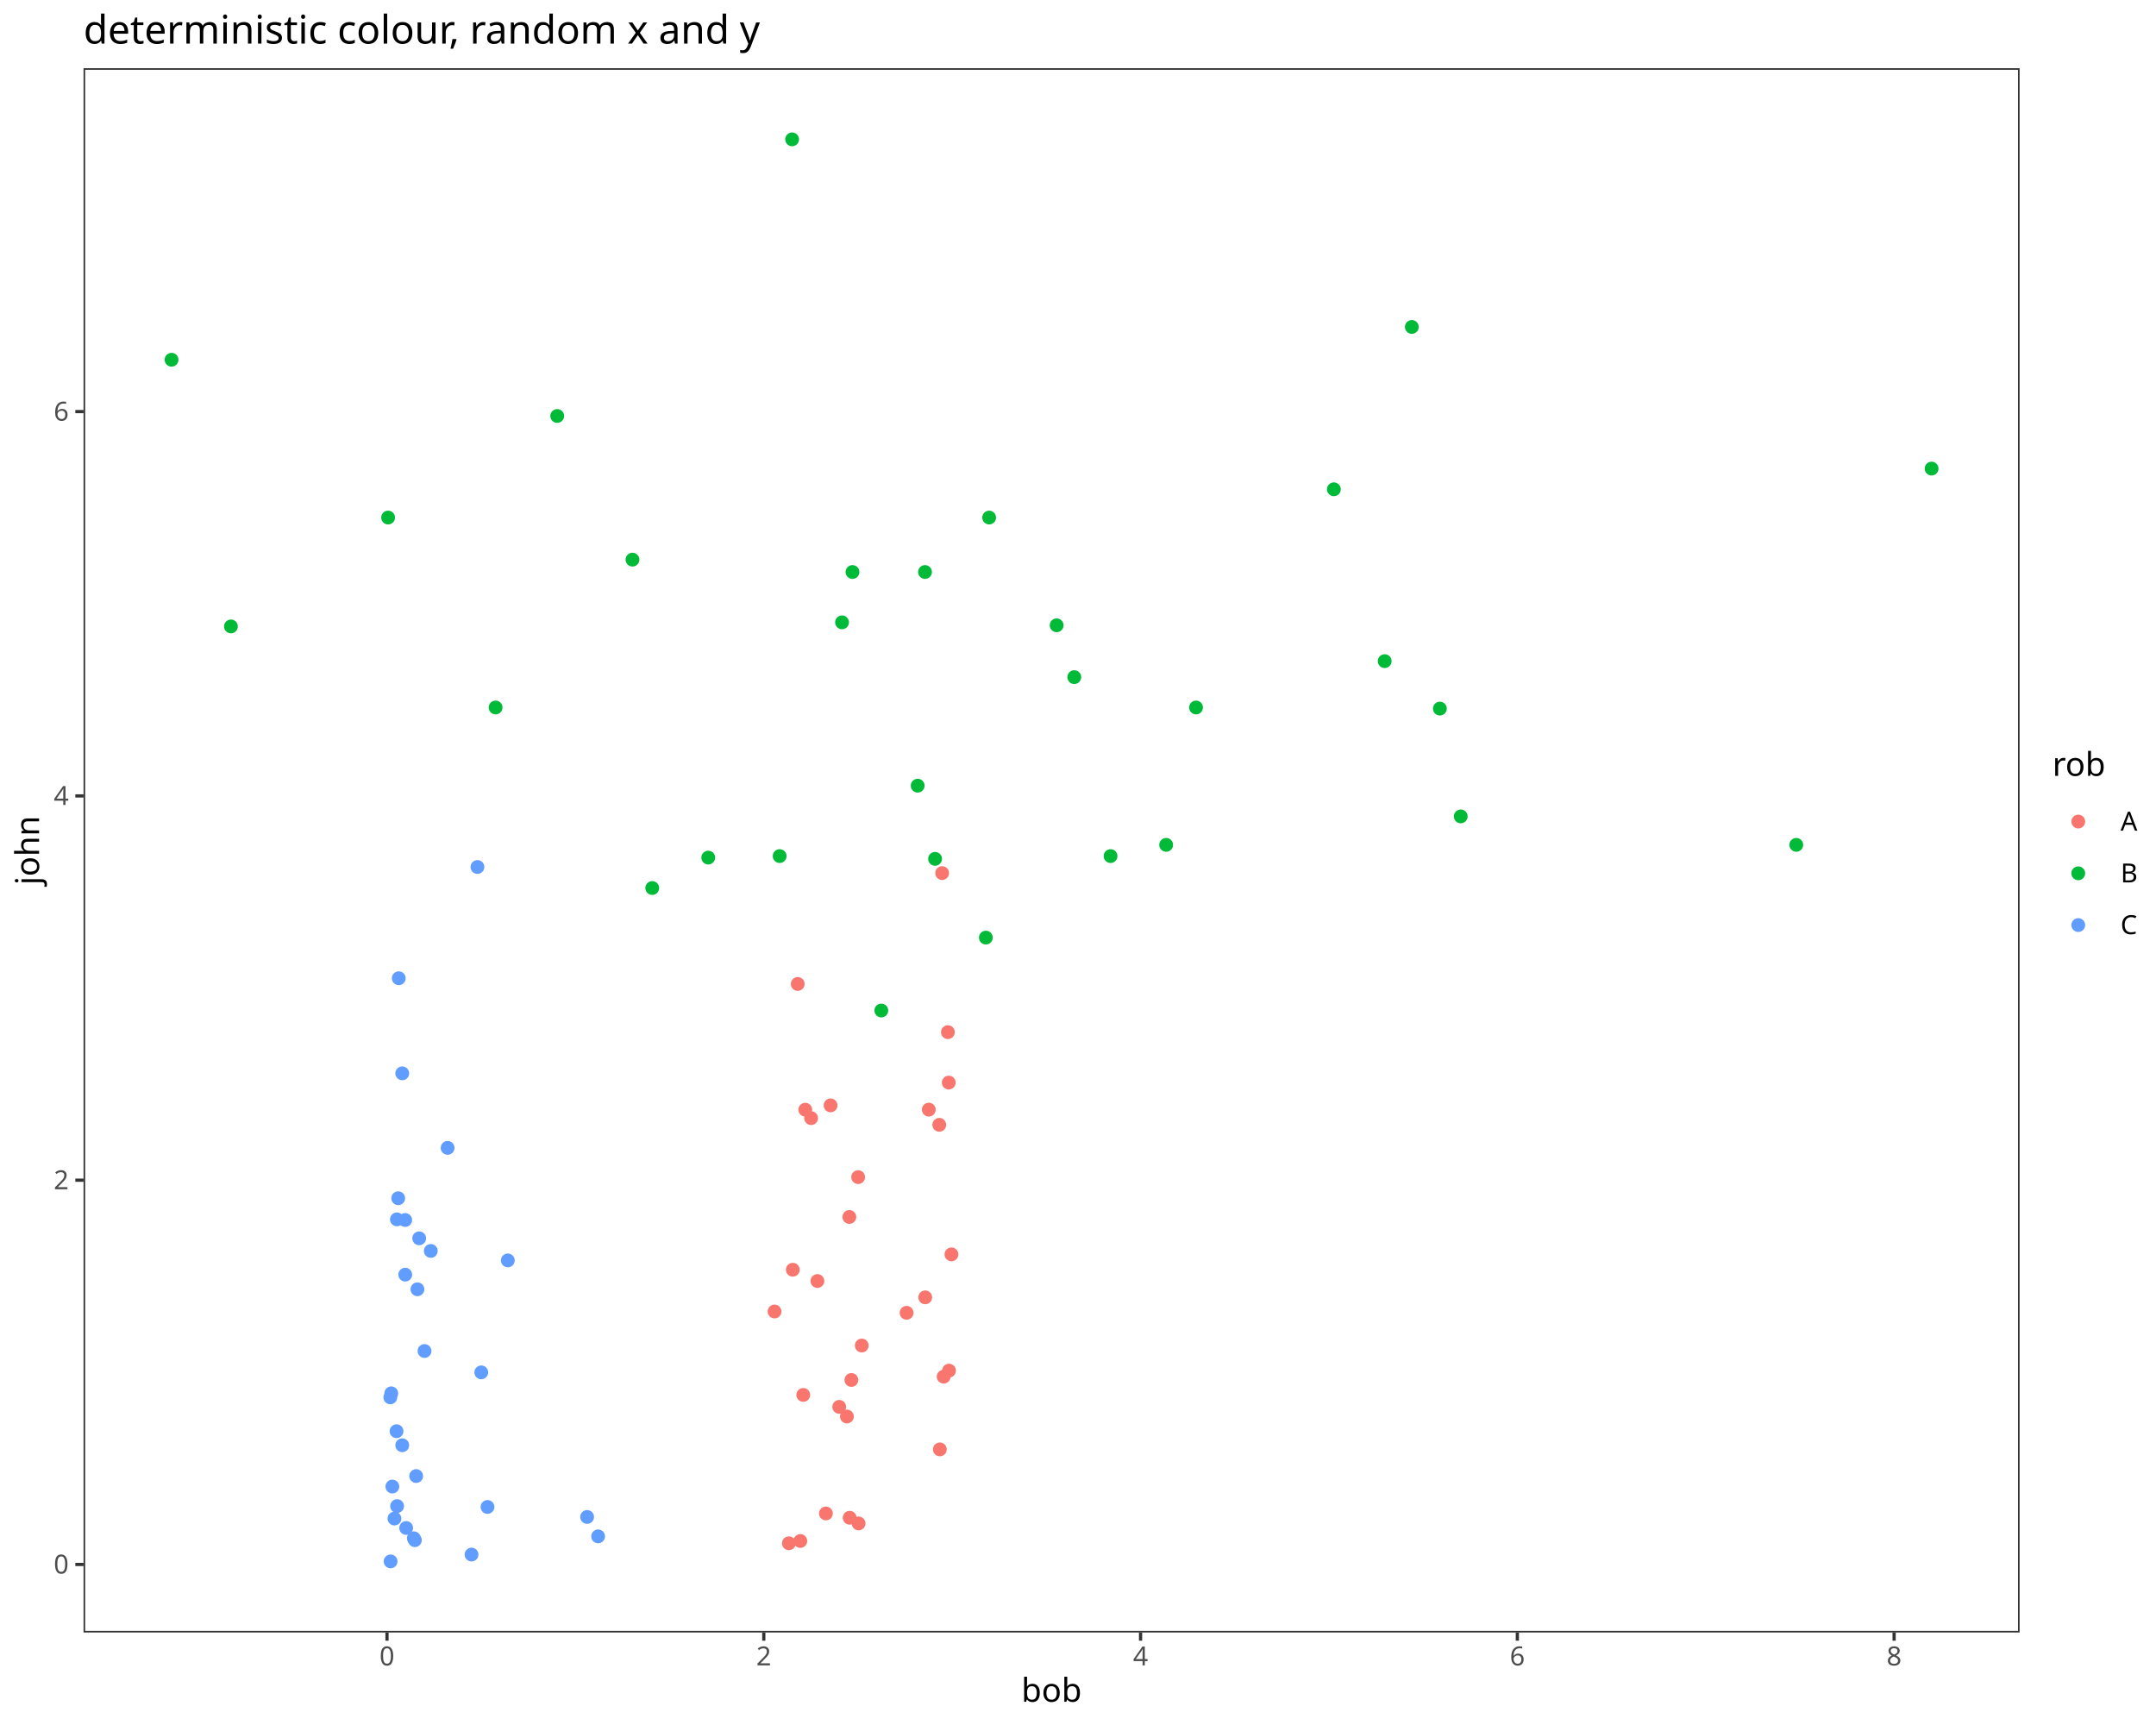
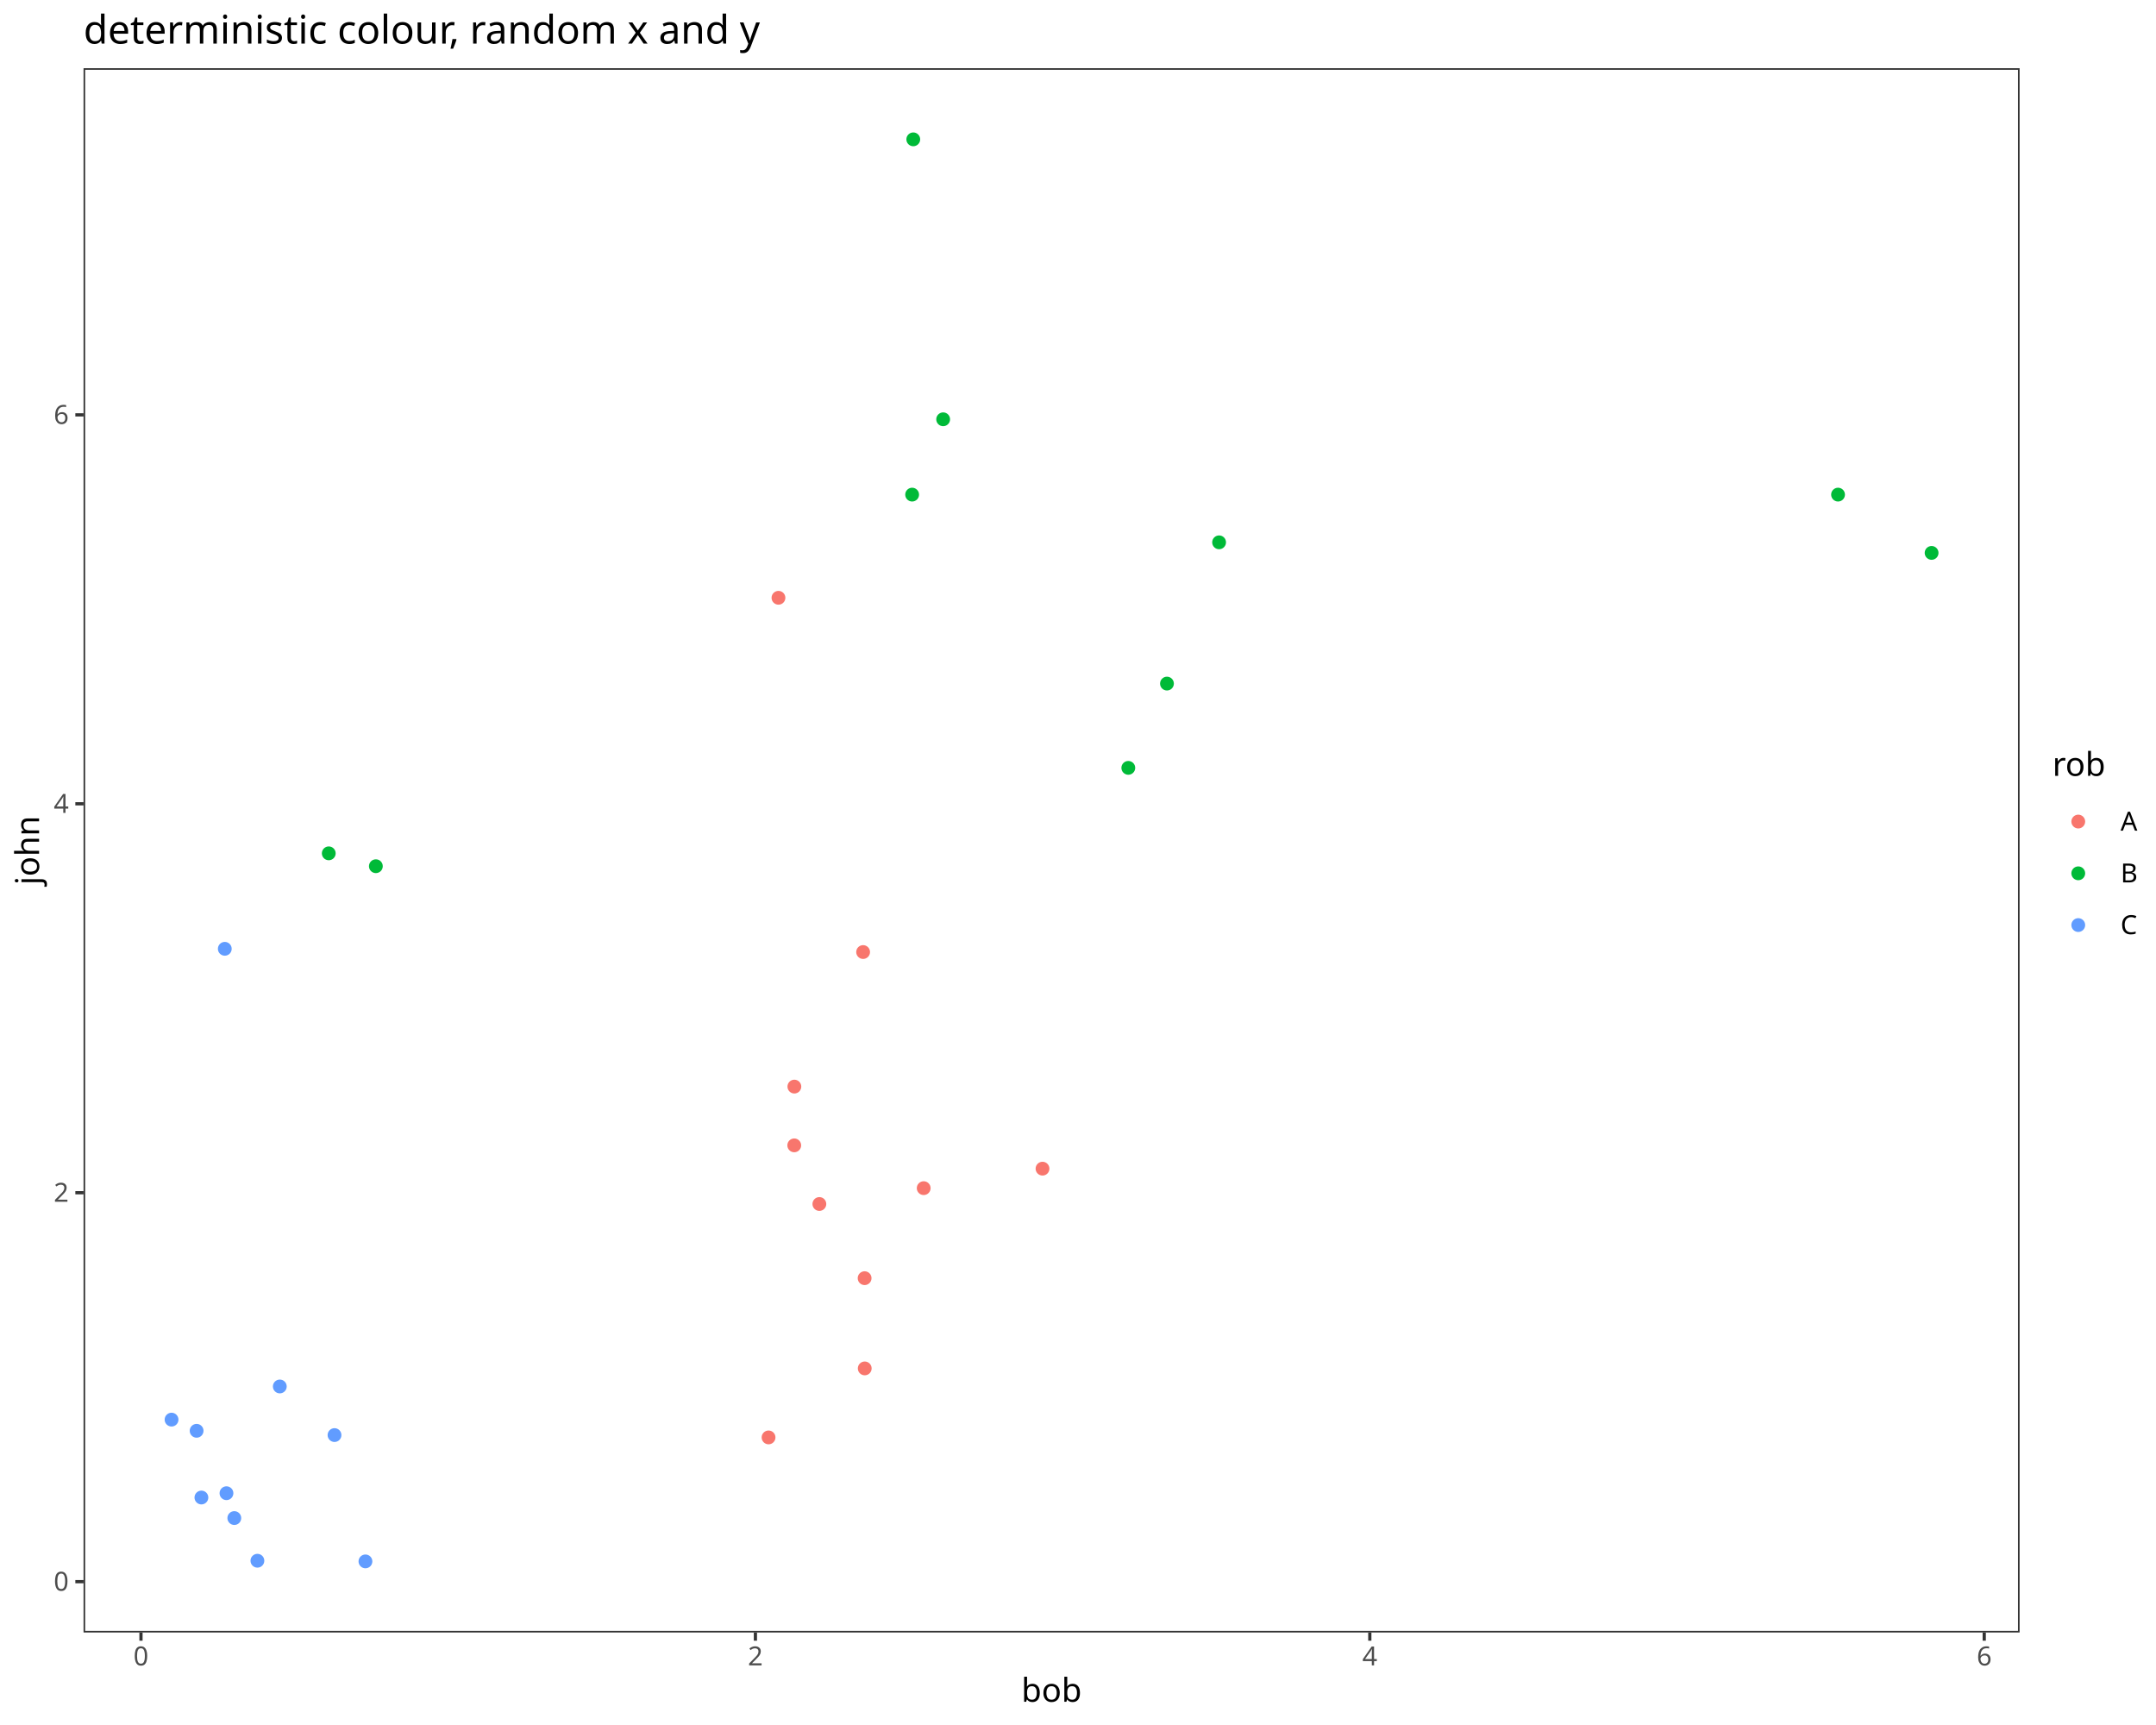
<svg xmlns="http://www.w3.org/2000/svg" class="svglite" data-engine-version="2.0" width="720.00pt" height="576.00pt" viewBox="0 0 720.00 576.00">
  <defs>
    <style type="text/css">
    .svglite line, .svglite polyline, .svglite polygon, .svglite path, .svglite rect, .svglite circle {
      fill: none;
      stroke: #000000;
      stroke-linecap: round;
      stroke-linejoin: round;
      stroke-miterlimit: 10.00;
    }
  </style>
  </defs>
  <rect width="100%" height="100%" style="stroke: none; fill: #FFFFFF;" />
  <defs>
    <clipPath id="cpMC4wMHw3MjAuMDB8MC4wMHw1NzYuMDA=">
      <rect x="0.00" y="0.00" width="720.00" height="576.00" />
    </clipPath>
  </defs>
  <g clip-path="url(#cpMC4wMHw3MjAuMDB8MC4wMHw1NzYuMDA=)">
    <rect x="-0" y="0.00" width="720.00" height="576.00" style="stroke-width: 1.07; stroke: #FFFFFF; fill: #FFFFFF;" />
  </g>
  <defs>
    <clipPath id="cpMjcuOTB8Njc0LjQ1fDIyLjc4fDU0NS4xMQ==">
      <rect x="27.90" y="22.78" width="646.55" height="522.33" />
    </clipPath>
  </defs>
  <g clip-path="url(#cpMjcuOTB8Njc0LjQ1fDIyLjc4fDU0NS4xMQ==)">
    <rect x="27.90" y="22.78" width="646.55" height="522.33" style="stroke-width: 1.07; stroke: none; fill: #FFFFFF;" />
-     <circle cx="287.78" cy="449.29" r="1.95" style="stroke-width: 0.71; stroke: #F8766D; fill: #F8766D;" />
-     <circle cx="316.93" cy="457.67" r="1.95" style="stroke-width: 0.71; stroke: #F8766D; fill: #F8766D;" />
-     <circle cx="313.86" cy="483.97" r="1.95" style="stroke-width: 0.71; stroke: #F8766D; fill: #F8766D;" />
-     <circle cx="283.64" cy="406.36" r="1.95" style="stroke-width: 0.71; stroke: #F8766D; fill: #F8766D;" />
-     <circle cx="266.40" cy="328.56" r="1.95" style="stroke-width: 0.71; stroke: #F8766D; fill: #F8766D;" />
-     <circle cx="283.75" cy="506.80" r="1.95" style="stroke-width: 0.71; stroke: #F8766D; fill: #F8766D;" />
-     <circle cx="277.37" cy="369.10" r="1.95" style="stroke-width: 0.71; stroke: #F8766D; fill: #F8766D;" />
-     <circle cx="316.84" cy="361.49" r="1.95" style="stroke-width: 0.71; stroke: #F8766D; fill: #F8766D;" />
-     <circle cx="268.25" cy="465.78" r="1.95" style="stroke-width: 0.71; stroke: #F8766D; fill: #F8766D;" />
-     <circle cx="314.63" cy="291.54" r="1.95" style="stroke-width: 0.71; stroke: #F8766D; fill: #F8766D;" />
-     <circle cx="275.81" cy="505.36" r="1.95" style="stroke-width: 0.71; stroke: #F8766D; fill: #F8766D;" />
-     <circle cx="264.76" cy="423.98" r="1.95" style="stroke-width: 0.71; stroke: #F8766D; fill: #F8766D;" />
-     <circle cx="286.73" cy="508.69" r="1.95" style="stroke-width: 0.71; stroke: #F8766D; fill: #F8766D;" />
-     <circle cx="263.45" cy="515.32" r="1.95" style="stroke-width: 0.71; stroke: #F8766D; fill: #F8766D;" />
-     <circle cx="302.76" cy="438.36" r="1.95" style="stroke-width: 0.71; stroke: #F8766D; fill: #F8766D;" />
-     <circle cx="280.26" cy="469.77" r="1.95" style="stroke-width: 0.71; stroke: #F8766D; fill: #F8766D;" />
-     <circle cx="316.55" cy="344.65" r="1.95" style="stroke-width: 0.71; stroke: #F8766D; fill: #F8766D;" />
-     <circle cx="317.74" cy="418.85" r="1.95" style="stroke-width: 0.71; stroke: #F8766D; fill: #F8766D;" />
-     <circle cx="308.98" cy="433.20" r="1.95" style="stroke-width: 0.71; stroke: #F8766D; fill: #F8766D;" />
-     <circle cx="267.27" cy="514.56" r="1.95" style="stroke-width: 0.71; stroke: #F8766D; fill: #F8766D;" />
-     <circle cx="313.67" cy="375.59" r="1.95" style="stroke-width: 0.71; stroke: #F8766D; fill: #F8766D;" />
-     <circle cx="315.14" cy="459.68" r="1.95" style="stroke-width: 0.71; stroke: #F8766D; fill: #F8766D;" />
-     <circle cx="270.87" cy="373.36" r="1.95" style="stroke-width: 0.71; stroke: #F8766D; fill: #F8766D;" />
-     <circle cx="286.58" cy="393.06" r="1.95" style="stroke-width: 0.71; stroke: #F8766D; fill: #F8766D;" />
-     <circle cx="268.92" cy="370.54" r="1.95" style="stroke-width: 0.71; stroke: #F8766D; fill: #F8766D;" />
-     <circle cx="272.97" cy="427.75" r="1.95" style="stroke-width: 0.71; stroke: #F8766D; fill: #F8766D;" />
-     <circle cx="258.66" cy="437.92" r="1.95" style="stroke-width: 0.71; stroke: #F8766D; fill: #F8766D;" />
-     <circle cx="282.83" cy="472.99" r="1.95" style="stroke-width: 0.71; stroke: #F8766D; fill: #F8766D;" />
-     <circle cx="310.17" cy="370.52" r="1.95" style="stroke-width: 0.71; stroke: #F8766D; fill: #F8766D;" />
-     <circle cx="284.32" cy="460.79" r="1.95" style="stroke-width: 0.71; stroke: #F8766D; fill: #F8766D;" />
-     <circle cx="352.87" cy="208.79" r="1.95" style="stroke-width: 0.71; stroke: #00BA38; fill: #00BA38;" />
-     <circle cx="599.87" cy="282.11" r="1.95" style="stroke-width: 0.71; stroke: #00BA38; fill: #00BA38;" />
-     <circle cx="462.42" cy="220.76" r="1.95" style="stroke-width: 0.71; stroke: #00BA38; fill: #00BA38;" />
-     <circle cx="358.76" cy="226.10" r="1.95" style="stroke-width: 0.71; stroke: #00BA38; fill: #00BA38;" />
-     <circle cx="284.69" cy="191.00" r="1.95" style="stroke-width: 0.71; stroke: #00BA38; fill: #00BA38;" />
-     <circle cx="330.33" cy="172.82" r="1.95" style="stroke-width: 0.71; stroke: #00BA38; fill: #00BA38;" />
-     <circle cx="389.44" cy="282.11" r="1.95" style="stroke-width: 0.71; stroke: #00BA38; fill: #00BA38;" />
-     <circle cx="445.45" cy="163.38" r="1.95" style="stroke-width: 0.71; stroke: #00BA38; fill: #00BA38;" />
-     <circle cx="308.91" cy="191.00" r="1.95" style="stroke-width: 0.71; stroke: #00BA38; fill: #00BA38;" />
-     <circle cx="57.29" cy="120.12" r="1.95" style="stroke-width: 0.71; stroke: #00BA38; fill: #00BA38;" />
-     <circle cx="645.06" cy="156.47" r="1.95" style="stroke-width: 0.71; stroke: #00BA38; fill: #00BA38;" />
-     <circle cx="487.82" cy="272.60" r="1.95" style="stroke-width: 0.71; stroke: #00BA38; fill: #00BA38;" />
-     <circle cx="471.48" cy="109.17" r="1.95" style="stroke-width: 0.71; stroke: #00BA38; fill: #00BA38;" />
-     <circle cx="211.22" cy="186.87" r="1.95" style="stroke-width: 0.71; stroke: #00BA38; fill: #00BA38;" />
-     <circle cx="294.32" cy="337.42" r="1.95" style="stroke-width: 0.71; stroke: #00BA38; fill: #00BA38;" />
-     <circle cx="236.52" cy="286.36" r="1.95" style="stroke-width: 0.71; stroke: #00BA38; fill: #00BA38;" />
-     <circle cx="480.85" cy="236.61" r="1.95" style="stroke-width: 0.71; stroke: #00BA38; fill: #00BA38;" />
-     <circle cx="370.87" cy="285.86" r="1.95" style="stroke-width: 0.71; stroke: #00BA38; fill: #00BA38;" />
-     <circle cx="77.12" cy="209.17" r="1.95" style="stroke-width: 0.71; stroke: #00BA38; fill: #00BA38;" />
-     <circle cx="186.08" cy="138.90" r="1.95" style="stroke-width: 0.71; stroke: #00BA38; fill: #00BA38;" />
-     <circle cx="306.46" cy="262.35" r="1.95" style="stroke-width: 0.71; stroke: #00BA38; fill: #00BA38;" />
-     <circle cx="399.42" cy="236.24" r="1.95" style="stroke-width: 0.71; stroke: #00BA38; fill: #00BA38;" />
-     <circle cx="264.53" cy="46.53" r="1.95" style="stroke-width: 0.71; stroke: #00BA38; fill: #00BA38;" />
-     <circle cx="165.51" cy="236.24" r="1.95" style="stroke-width: 0.71; stroke: #00BA38; fill: #00BA38;" />
-     <circle cx="129.61" cy="172.82" r="1.95" style="stroke-width: 0.71; stroke: #00BA38; fill: #00BA38;" />
-     <circle cx="217.82" cy="296.52" r="1.95" style="stroke-width: 0.71; stroke: #00BA38; fill: #00BA38;" />
-     <circle cx="260.37" cy="285.86" r="1.95" style="stroke-width: 0.71; stroke: #00BA38; fill: #00BA38;" />
-     <circle cx="281.20" cy="207.81" r="1.95" style="stroke-width: 0.71; stroke: #00BA38; fill: #00BA38;" />
-     <circle cx="312.27" cy="286.78" r="1.95" style="stroke-width: 0.71; stroke: #00BA38; fill: #00BA38;" />
-     <circle cx="329.23" cy="313.08" r="1.95" style="stroke-width: 0.71; stroke: #00BA38; fill: #00BA38;" />
-     <circle cx="160.72" cy="458.25" r="1.95" style="stroke-width: 0.71; stroke: #619CFF; fill: #619CFF;" />
-     <circle cx="131.03" cy="496.38" r="1.95" style="stroke-width: 0.71; stroke: #619CFF; fill: #619CFF;" />
-     <circle cx="199.74" cy="513.01" r="1.95" style="stroke-width: 0.71; stroke: #619CFF; fill: #619CFF;" />
-     <circle cx="139.40" cy="430.51" r="1.95" style="stroke-width: 0.71; stroke: #619CFF; fill: #619CFF;" />
-     <circle cx="132.42" cy="477.90" r="1.95" style="stroke-width: 0.71; stroke: #619CFF; fill: #619CFF;" />
-     <circle cx="162.80" cy="503.19" r="1.95" style="stroke-width: 0.71; stroke: #619CFF; fill: #619CFF;" />
-     <circle cx="157.47" cy="519.09" r="1.95" style="stroke-width: 0.71; stroke: #619CFF; fill: #619CFF;" />
-     <circle cx="133.17" cy="326.65" r="1.95" style="stroke-width: 0.71; stroke: #619CFF; fill: #619CFF;" />
-     <circle cx="135.64" cy="510.21" r="1.95" style="stroke-width: 0.71; stroke: #619CFF; fill: #619CFF;" />
-     <circle cx="132.61" cy="502.91" r="1.95" style="stroke-width: 0.71; stroke: #619CFF; fill: #619CFF;" />
-     <circle cx="132.55" cy="407.16" r="1.95" style="stroke-width: 0.71; stroke: #619CFF; fill: #619CFF;" />
-     <circle cx="135.32" cy="407.37" r="1.95" style="stroke-width: 0.71; stroke: #619CFF; fill: #619CFF;" />
-     <circle cx="138.20" cy="513.65" r="1.95" style="stroke-width: 0.71; stroke: #619CFF; fill: #619CFF;" />
-     <circle cx="135.33" cy="425.62" r="1.95" style="stroke-width: 0.71; stroke: #619CFF; fill: #619CFF;" />
-     <circle cx="130.66" cy="465.25" r="1.95" style="stroke-width: 0.71; stroke: #619CFF; fill: #619CFF;" />
-     <circle cx="169.59" cy="420.87" r="1.95" style="stroke-width: 0.71; stroke: #619CFF; fill: #619CFF;" />
-     <circle cx="134.33" cy="358.40" r="1.95" style="stroke-width: 0.71; stroke: #619CFF; fill: #619CFF;" />
-     <circle cx="159.44" cy="289.50" r="1.95" style="stroke-width: 0.71; stroke: #619CFF; fill: #619CFF;" />
-     <circle cx="138.98" cy="492.87" r="1.95" style="stroke-width: 0.71; stroke: #619CFF; fill: #619CFF;" />
-     <circle cx="138.55" cy="514.29" r="1.95" style="stroke-width: 0.71; stroke: #619CFF; fill: #619CFF;" />
-     <circle cx="143.86" cy="417.70" r="1.95" style="stroke-width: 0.71; stroke: #619CFF; fill: #619CFF;" />
-     <circle cx="132.98" cy="400.11" r="1.95" style="stroke-width: 0.71; stroke: #619CFF; fill: #619CFF;" />
-     <circle cx="196.07" cy="506.53" r="1.95" style="stroke-width: 0.71; stroke: #619CFF; fill: #619CFF;" />
-     <circle cx="139.99" cy="413.49" r="1.95" style="stroke-width: 0.71; stroke: #619CFF; fill: #619CFF;" />
-     <circle cx="134.34" cy="482.59" r="1.95" style="stroke-width: 0.71; stroke: #619CFF; fill: #619CFF;" />
-     <circle cx="130.34" cy="466.60" r="1.95" style="stroke-width: 0.71; stroke: #619CFF; fill: #619CFF;" />
-     <circle cx="141.77" cy="451.12" r="1.95" style="stroke-width: 0.71; stroke: #619CFF; fill: #619CFF;" />
-     <circle cx="149.48" cy="383.29" r="1.95" style="stroke-width: 0.71; stroke: #619CFF; fill: #619CFF;" />
-     <circle cx="131.73" cy="507.06" r="1.95" style="stroke-width: 0.71; stroke: #619CFF; fill: #619CFF;" />
-     <circle cx="130.44" cy="521.37" r="1.95" style="stroke-width: 0.71; stroke: #619CFF; fill: #619CFF;" />
+     <circle cx="288.24" cy="317.90" r="1.95" style="stroke-width: 0.71; stroke: #F8766D; fill: #F8766D;" />
+     <circle cx="259.97" cy="199.61" r="1.95" style="stroke-width: 0.71; stroke: #F8766D; fill: #F8766D;" />
+     <circle cx="314.97" cy="140.01" r="1.95" style="stroke-width: 0.71; stroke: #00BA38; fill: #00BA38;" />
+     <circle cx="265.28" cy="362.83" r="1.95" style="stroke-width: 0.71; stroke: #F8766D; fill: #F8766D;" />
+     <circle cx="75.63" cy="498.60" r="1.95" style="stroke-width: 0.71; stroke: #619CFF; fill: #619CFF;" />
+     <circle cx="288.78" cy="456.93" r="1.95" style="stroke-width: 0.71; stroke: #F8766D; fill: #F8766D;" />
+     <circle cx="304.99" cy="46.53" r="1.95" style="stroke-width: 0.71; stroke: #00BA38; fill: #00BA38;" />
+     <circle cx="348.15" cy="390.23" r="1.95" style="stroke-width: 0.71; stroke: #F8766D; fill: #F8766D;" />
+     <circle cx="308.47" cy="396.74" r="1.95" style="stroke-width: 0.71; stroke: #F8766D; fill: #F8766D;" />
+     <circle cx="407.12" cy="181.09" r="1.95" style="stroke-width: 0.71; stroke: #00BA38; fill: #00BA38;" />
+     <circle cx="78.25" cy="506.90" r="1.95" style="stroke-width: 0.71; stroke: #619CFF; fill: #619CFF;" />
+     <circle cx="273.63" cy="402.03" r="1.95" style="stroke-width: 0.71; stroke: #F8766D; fill: #F8766D;" />
+     <circle cx="288.74" cy="426.80" r="1.95" style="stroke-width: 0.71; stroke: #F8766D; fill: #F8766D;" />
+     <circle cx="376.80" cy="256.40" r="1.95" style="stroke-width: 0.71; stroke: #00BA38; fill: #00BA38;" />
+     <circle cx="265.24" cy="382.45" r="1.95" style="stroke-width: 0.71; stroke: #F8766D; fill: #F8766D;" />
+     <circle cx="122.04" cy="521.37" r="1.95" style="stroke-width: 0.71; stroke: #619CFF; fill: #619CFF;" />
+     <circle cx="256.66" cy="479.97" r="1.95" style="stroke-width: 0.71; stroke: #F8766D; fill: #F8766D;" />
+     <circle cx="613.82" cy="165.16" r="1.95" style="stroke-width: 0.71; stroke: #00BA38; fill: #00BA38;" />
+     <circle cx="125.52" cy="289.24" r="1.95" style="stroke-width: 0.71; stroke: #00BA38; fill: #00BA38;" />
+     <circle cx="85.96" cy="521.15" r="1.95" style="stroke-width: 0.71; stroke: #619CFF; fill: #619CFF;" />
+     <circle cx="645.06" cy="184.62" r="1.95" style="stroke-width: 0.71; stroke: #00BA38; fill: #00BA38;" />
+     <circle cx="65.66" cy="477.76" r="1.95" style="stroke-width: 0.71; stroke: #619CFF; fill: #619CFF;" />
+     <circle cx="389.71" cy="228.26" r="1.95" style="stroke-width: 0.71; stroke: #00BA38; fill: #00BA38;" />
+     <circle cx="109.79" cy="284.94" r="1.95" style="stroke-width: 0.71; stroke: #00BA38; fill: #00BA38;" />
+     <circle cx="67.26" cy="500.04" r="1.95" style="stroke-width: 0.71; stroke: #619CFF; fill: #619CFF;" />
+     <circle cx="304.61" cy="165.16" r="1.95" style="stroke-width: 0.71; stroke: #00BA38; fill: #00BA38;" />
+     <circle cx="75.07" cy="316.82" r="1.95" style="stroke-width: 0.71; stroke: #619CFF; fill: #619CFF;" />
+     <circle cx="57.29" cy="474.03" r="1.95" style="stroke-width: 0.71; stroke: #619CFF; fill: #619CFF;" />
+     <circle cx="93.44" cy="462.96" r="1.95" style="stroke-width: 0.71; stroke: #619CFF; fill: #619CFF;" />
+     <circle cx="111.71" cy="479.19" r="1.95" style="stroke-width: 0.71; stroke: #619CFF; fill: #619CFF;" />
    <rect x="27.90" y="22.78" width="646.55" height="522.33" style="stroke-width: 1.07; stroke: #333333;" />
  </g>
  <g clip-path="url(#cpMC4wMHw3MjAuMDB8MC4wMHw1NzYuMDA=)">
-     <text x="22.97" y="525.43" text-anchor="end" style="font-size: 8.80px; fill: #4D4D4D; font-family: sans;" textLength="4.89px" lengthAdjust="spacingAndGlyphs">0</text>
-     <text x="22.97" y="397.11" text-anchor="end" style="font-size: 8.80px; fill: #4D4D4D; font-family: sans;" textLength="4.89px" lengthAdjust="spacingAndGlyphs">2</text>
-     <text x="22.97" y="268.79" text-anchor="end" style="font-size: 8.80px; fill: #4D4D4D; font-family: sans;" textLength="4.89px" lengthAdjust="spacingAndGlyphs">4</text>
-     <text x="22.97" y="140.47" text-anchor="end" style="font-size: 8.80px; fill: #4D4D4D; font-family: sans;" textLength="4.89px" lengthAdjust="spacingAndGlyphs">6</text>
-     <polyline points="25.16,522.40 27.90,522.40 " style="stroke-width: 1.07; stroke: #333333; stroke-linecap: butt;" />
-     <polyline points="25.16,394.08 27.90,394.08 " style="stroke-width: 1.07; stroke: #333333; stroke-linecap: butt;" />
-     <polyline points="25.16,265.76 27.90,265.76 " style="stroke-width: 1.07; stroke: #333333; stroke-linecap: butt;" />
-     <polyline points="25.16,137.44 27.90,137.44 " style="stroke-width: 1.07; stroke: #333333; stroke-linecap: butt;" />
-     <polyline points="129.24,547.85 129.24,545.11 " style="stroke-width: 1.07; stroke: #333333; stroke-linecap: butt;" />
-     <polyline points="255.07,547.85 255.07,545.11 " style="stroke-width: 1.07; stroke: #333333; stroke-linecap: butt;" />
-     <polyline points="380.89,547.85 380.89,545.11 " style="stroke-width: 1.07; stroke: #333333; stroke-linecap: butt;" />
-     <polyline points="506.72,547.85 506.72,545.11 " style="stroke-width: 1.07; stroke: #333333; stroke-linecap: butt;" />
-     <polyline points="632.54,547.85 632.54,545.11 " style="stroke-width: 1.07; stroke: #333333; stroke-linecap: butt;" />
-     <text x="129.24" y="556.10" text-anchor="middle" style="font-size: 8.80px; fill: #4D4D4D; font-family: sans;" textLength="4.89px" lengthAdjust="spacingAndGlyphs">0</text>
-     <text x="255.07" y="556.10" text-anchor="middle" style="font-size: 8.80px; fill: #4D4D4D; font-family: sans;" textLength="4.89px" lengthAdjust="spacingAndGlyphs">2</text>
-     <text x="380.89" y="556.10" text-anchor="middle" style="font-size: 8.80px; fill: #4D4D4D; font-family: sans;" textLength="4.89px" lengthAdjust="spacingAndGlyphs">4</text>
-     <text x="506.72" y="556.10" text-anchor="middle" style="font-size: 8.80px; fill: #4D4D4D; font-family: sans;" textLength="4.89px" lengthAdjust="spacingAndGlyphs">6</text>
-     <text x="632.54" y="556.10" text-anchor="middle" style="font-size: 8.80px; fill: #4D4D4D; font-family: sans;" textLength="4.89px" lengthAdjust="spacingAndGlyphs">8</text>
+     <text x="22.97" y="531.16" text-anchor="end" style="font-size: 8.80px; fill: #4D4D4D; font-family: sans;" textLength="4.89px" lengthAdjust="spacingAndGlyphs">0</text>
+     <text x="22.97" y="401.29" text-anchor="end" style="font-size: 8.80px; fill: #4D4D4D; font-family: sans;" textLength="4.89px" lengthAdjust="spacingAndGlyphs">2</text>
+     <text x="22.97" y="271.43" text-anchor="end" style="font-size: 8.80px; fill: #4D4D4D; font-family: sans;" textLength="4.89px" lengthAdjust="spacingAndGlyphs">4</text>
+     <text x="22.97" y="141.56" text-anchor="end" style="font-size: 8.80px; fill: #4D4D4D; font-family: sans;" textLength="4.89px" lengthAdjust="spacingAndGlyphs">6</text>
+     <polyline points="25.16,528.13 27.90,528.13 " style="stroke-width: 1.07; stroke: #333333; stroke-linecap: butt;" />
+     <polyline points="25.16,398.27 27.90,398.27 " style="stroke-width: 1.07; stroke: #333333; stroke-linecap: butt;" />
+     <polyline points="25.16,268.40 27.90,268.40 " style="stroke-width: 1.07; stroke: #333333; stroke-linecap: butt;" />
+     <polyline points="25.16,138.53 27.90,138.53 " style="stroke-width: 1.07; stroke: #333333; stroke-linecap: butt;" />
+     <polyline points="47.08,547.85 47.08,545.11 " style="stroke-width: 1.07; stroke: #333333; stroke-linecap: butt;" />
+     <polyline points="252.27,547.85 252.27,545.11 " style="stroke-width: 1.07; stroke: #333333; stroke-linecap: butt;" />
+     <polyline points="457.45,547.85 457.45,545.11 " style="stroke-width: 1.07; stroke: #333333; stroke-linecap: butt;" />
+     <polyline points="662.64,547.85 662.64,545.11 " style="stroke-width: 1.07; stroke: #333333; stroke-linecap: butt;" />
+     <text x="47.08" y="556.10" text-anchor="middle" style="font-size: 8.80px; fill: #4D4D4D; font-family: sans;" textLength="4.89px" lengthAdjust="spacingAndGlyphs">0</text>
+     <text x="252.27" y="556.10" text-anchor="middle" style="font-size: 8.80px; fill: #4D4D4D; font-family: sans;" textLength="4.89px" lengthAdjust="spacingAndGlyphs">2</text>
+     <text x="457.45" y="556.10" text-anchor="middle" style="font-size: 8.80px; fill: #4D4D4D; font-family: sans;" textLength="4.89px" lengthAdjust="spacingAndGlyphs">4</text>
+     <text x="662.64" y="556.10" text-anchor="middle" style="font-size: 8.80px; fill: #4D4D4D; font-family: sans;" textLength="4.89px" lengthAdjust="spacingAndGlyphs">6</text>
    <text x="351.17" y="568.24" text-anchor="middle" style="font-size: 11.00px; font-family: sans;" textLength="18.35px" lengthAdjust="spacingAndGlyphs">bob</text>
    <text transform="translate(13.05,283.95) rotate(-90)" text-anchor="middle" style="font-size: 11.00px; font-family: sans;" textLength="20.80px" lengthAdjust="spacingAndGlyphs">john</text>
    <rect x="685.40" y="250.36" width="29.12" height="67.17" style="stroke-width: 1.07; stroke: none; fill: #FFFFFF;" />
    <text x="685.40" y="259.07" style="font-size: 11.00px; font-family: sans;" textLength="15.90px" lengthAdjust="spacingAndGlyphs">rob</text>
    <rect x="685.40" y="265.69" width="17.28" height="17.28" style="stroke-width: 1.07; stroke: none; fill: #FFFFFF;" />
    <circle cx="694.04" cy="274.33" r="1.95" style="stroke-width: 0.71; stroke: #F8766D; fill: #F8766D;" />
    <rect x="685.40" y="282.97" width="17.28" height="17.28" style="stroke-width: 1.07; stroke: none; fill: #FFFFFF;" />
    <circle cx="694.04" cy="291.61" r="1.95" style="stroke-width: 0.71; stroke: #00BA38; fill: #00BA38;" />
    <rect x="685.40" y="300.25" width="17.28" height="17.28" style="stroke-width: 1.07; stroke: none; fill: #FFFFFF;" />
    <circle cx="694.04" cy="308.89" r="1.95" style="stroke-width: 0.71; stroke: #619CFF; fill: #619CFF;" />
    <text x="708.16" y="277.36" style="font-size: 8.80px; font-family: sans;" textLength="5.87px" lengthAdjust="spacingAndGlyphs">A</text>
    <text x="708.16" y="294.64" style="font-size: 8.80px; font-family: sans;" textLength="5.87px" lengthAdjust="spacingAndGlyphs">B</text>
    <text x="708.16" y="311.92" style="font-size: 8.80px; font-family: sans;" textLength="6.36px" lengthAdjust="spacingAndGlyphs">C</text>
    <text x="27.90" y="14.56" style="font-size: 13.20px; font-family: sans;" textLength="212.06px" lengthAdjust="spacingAndGlyphs">deterministic colour, random x and y</text>
  </g>
</svg>
